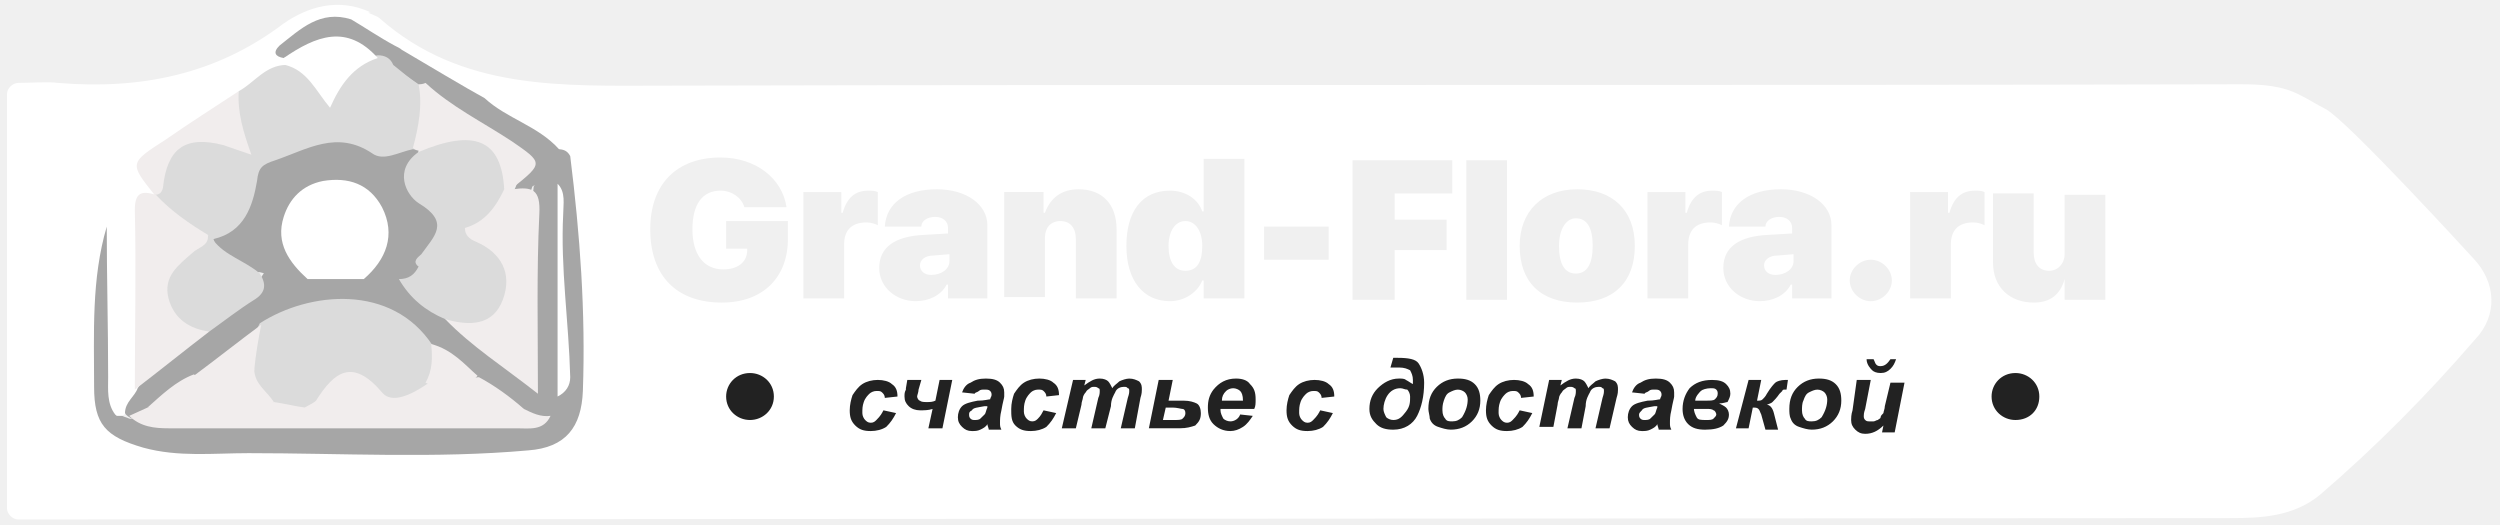
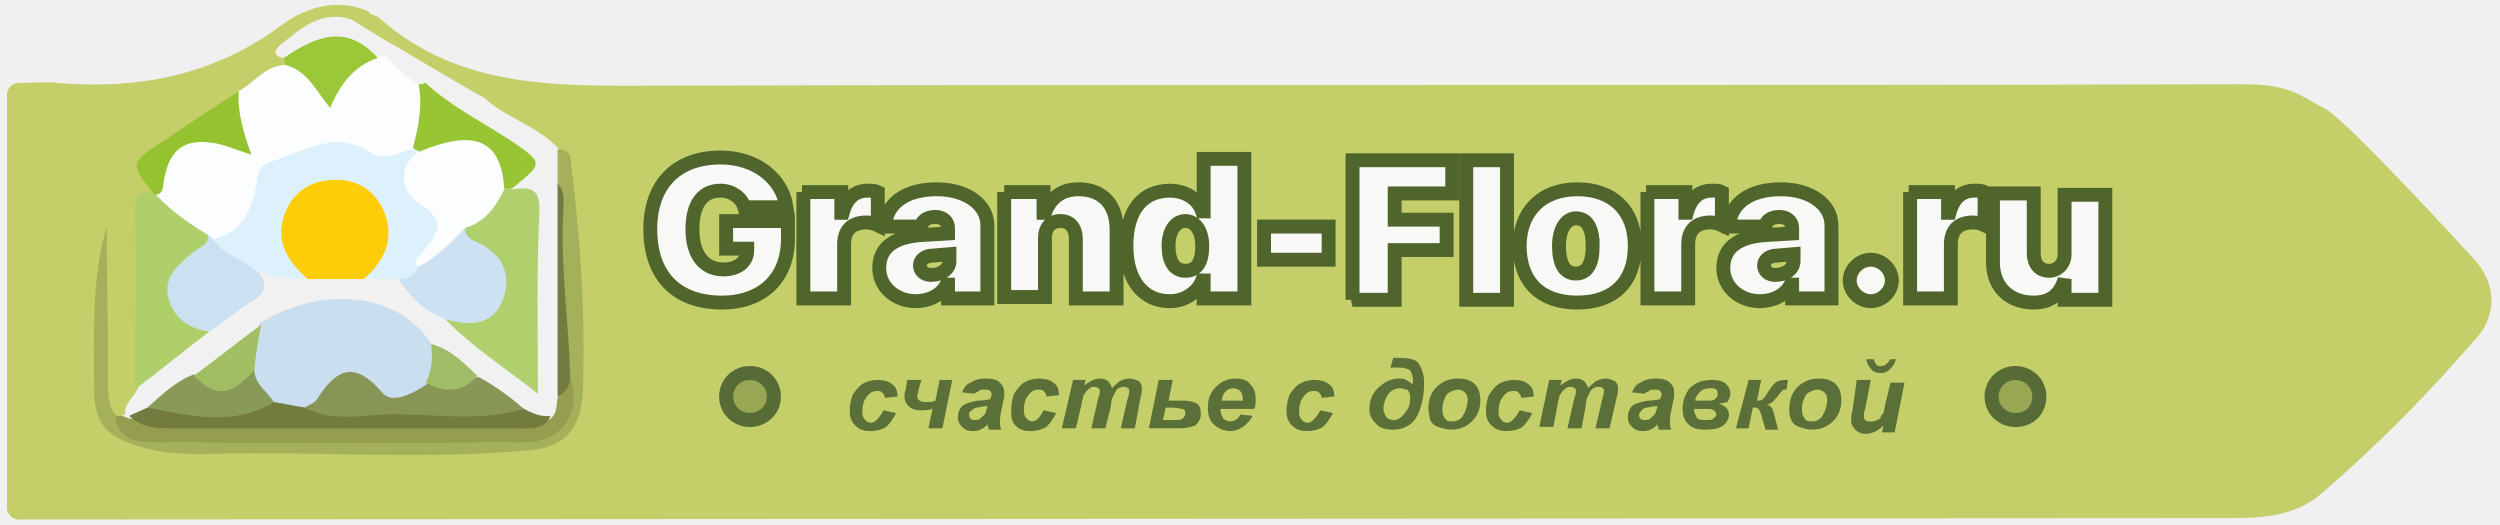
<svg xmlns="http://www.w3.org/2000/svg" width="100" height="21" viewBox="0 0 100 21">
  <g fill="none">
-     <path fill="#FFF" d="M98.933 10.334c.898.94 1.01 2.266.056 3.26-1.91 2.211-3.933 4.256-6.18 6.19-1.067.884-2.36.94-3.596.94L.73 20.779c-.224 0-.45-.221-.45-.442V3.757c0-.22.226-.441.45-.441.45 0 1.236-.055 1.573 0 3.315.276 6.349-.332 9.045-2.377.955-.663 2.191-1.05 3.483-.442h-.112c.056 0 .056.056.112.056.113.055.281.11.338.165 3.314 2.93 7.36 2.708 11.404 2.708 21.011-.055 42.023 0 63.034-.055.899 0 1.685.055 2.415.442.338.166.675.387 1.012.553.899.497 5.899 5.968 5.899 5.968zm-76.012 5.14c.113-2.708-.28-5.416-.337-8.235 0-.331-.112-.663.113-.994h.056c-.281 0-.506-.056-.674-.166l-1.854-1.16c-.394-.222-.843-.387-.9-.885-.505-.11-.954-.387-1.404-.663-.28-.166-.561-.442-.899 0-.112.055-.224.11-.337.11-.505-.11-.898-.442-1.067-.939.169-.331.169-.553-.28-.718-.394-.166-.9-.332-1.125-.719-.112-.166-.337-.22-.505-.166-.45.166-.899.111-1.292.387-.337.277-.843.498-.843 1.05 0 .11-.056.221-.112.332-.562.387-1.18.774-1.742 1.216-.899.608-1.798 1.27-2.753 1.768-.899.497-1.292 1.105-.73 2.045-.056.11-.112.22-.225.331-.337.498-.224 1.05-.28 1.603-.057 1.934.112 3.868-.057 5.803-.168.497-.393.994-.899 1.215-.168 0-.337-.055-.45-.165-.112-.11-.168-.277-.224-.442.112.663.562 1.105 1.236 1.381.674.276 1.405.387 2.191.387h12.135c.393 0 .786 0 1.18-.055 1.517-.277 2.022-.83 2.078-2.321zm5.955-3.371c1.63 0 2.64-.995 2.64-2.542v-.719h-2.471v1.105h.843v.056c0 .497-.394.773-.955.773-.787 0-1.236-.608-1.236-1.602 0-.995.393-1.548 1.123-1.548.45 0 .843.277.955.663h1.686C31.292 7.13 30.225 6.3 28.82 6.3c-1.742 0-2.81 1.05-2.81 2.874 0 1.879 1.068 2.929 2.865 2.929zm3.203-4.421h.056v4.255h1.629V9.782c0-.553.28-.885.899-.885.168 0 .337.056.45.11V7.683c-.113-.056-.225-.056-.394-.056-.506 0-.843.277-1.011.885h-.056v-.83h-1.573zm3.09 3.04c0 .773.674 1.325 1.46 1.325.506 0 1.011-.22 1.236-.663h.056v.553h1.573v-2.93c0-.828-.842-1.436-2.022-1.436-1.236 0-2.023.553-2.079 1.492h1.46c0-.22.226-.387.563-.387.28 0 .505.166.505.442v.221l-.955.056c-1.18.055-1.797.497-1.797 1.326zm2.809-.277c0 .331-.338.552-.73.552-.282 0-.45-.165-.45-.386 0-.222.224-.387.505-.387l.675-.056v.277zm2.19-2.763v4.2h1.63V9.505c0-.387.224-.663.618-.663.393 0 .618.276.618.719v2.376h1.629V9.174c0-.995-.562-1.603-1.517-1.603-.674 0-1.124.332-1.348.94h-.056v-.83h-1.573zm4.888 2.155c0 1.381.674 2.21 1.742 2.21.618 0 1.123-.386 1.292-.829h.056v.719h1.63V6.355h-1.63v2.1h-.056c-.169-.497-.674-.829-1.292-.829-1.124 0-1.742.83-1.742 2.21zm1.686 0c0-.608.28-.995.674-.995.393 0 .674.387.674.995 0 .663-.225.995-.674.995-.45 0-.674-.387-.674-.995zm3.82.552h2.584V9.063h-2.584v1.326zm3.54 1.603h1.685v-1.99h2.078V8.788h-2.078v-1.05h2.303V6.41H54.1v5.581zm4.55-5.581v5.581h1.629V6.411h-1.63zm2.135 3.426c0 1.437.842 2.266 2.303 2.266 1.46 0 2.303-.83 2.303-2.266 0-1.437-.899-2.266-2.303-2.266-1.405 0-2.303.884-2.303 2.266zm2.92 0c0 .718-.224 1.105-.673 1.105-.45 0-.674-.387-.674-1.105 0-.663.28-1.105.674-1.105.45 0 .674.386.674 1.105zm2.136-2.155h.056v4.255h1.63V9.782c0-.553.28-.885.898-.885.169 0 .337.056.45.11V7.683c-.113-.056-.225-.056-.394-.056-.505 0-.843.277-1.011.885h-.056v-.83h-1.573zm3.09 3.04c0 .773.674 1.325 1.46 1.325.506 0 1.011-.22 1.236-.663h.056v.553h1.573v-2.93c0-.828-.842-1.436-2.022-1.436-1.236 0-2.023.553-2.079 1.492h1.461c0-.22.225-.387.562-.387.28 0 .505.166.505.442v.221l-.955.056c-1.18.055-1.797.497-1.797 1.326zm2.809-.277c0 .331-.338.552-.73.552-.282 0-.45-.165-.45-.386 0-.222.225-.387.505-.387l.675-.056v.277zm2.247.773c0 .443.393.83.842.83.45 0 .843-.387.843-.83 0-.442-.393-.829-.843-.829-.449 0-.842.387-.842.83zm2.36-3.536h.055v4.255h1.63V9.782c0-.553.28-.885.899-.885.168 0 .337.056.449.11V7.683c-.112-.056-.225-.056-.393-.056-.506 0-.843.277-1.011.885h-.057v-.83h-1.573zm7.808 4.31h.056v-4.2h-1.629v2.376c0 .387-.28.664-.618.664-.393 0-.618-.277-.618-.719V7.737H79.72V10.5c0 .995.674 1.603 1.63 1.603.673 0 1.067-.332 1.235-.94v.83h1.573z" />
-     <path fill="#A6A6A6" d="M22.36 5.968c-.843-.94-2.08-1.215-2.978-2.044-.618-.332-2.472-1.437-3.315-1.935-.056-.055-.168-.11-.28-.165-.618-.332-1.18-.719-1.742-1.05-1.236-.387-2.023.387-2.865 1.05-.281.276-.169.442.168.497 1.236-.387 2.528-.829 3.764 0 .169.055.281.11.394.166.168.166 3.09 2.266 3.876 2.763 1.011.608 1.798 1.216 1.124 2.487.393.22.674.166.786-.276 0 0 .169-.111.056 0-.28 2.431.113 4.863-.224 7.46-1.124-.884-2.08-1.547-2.978-2.321-.843-.442-1.404-1.216-2.247-1.658-.45-.166-.843-.11-1.292-.166h-2.135c-.618.056-1.18-.165-1.798-.055-.562 1.05-1.517 1.658-2.416 2.321-.898.83-2.078 1.382-2.752 2.487-.113.332-.506.553-.506.995.056.11.169.165.28.22.282.056.563-.11.844-.276.618-.442 1.18-.94 1.854-1.326.898-.663 1.853-1.326 2.752-2.045 2.135-1.27 4.101-1.05 6.405.719.674.442 1.292.884 1.91 1.381.674.498 1.292.995 2.022 1.437.394.221.787.277 1.236.055.337-.276.394-.663.394-1.05V7.35c-.113-.442 0-.94-.337-1.382z" />
-     <path fill="#DBDBDB" d="M9.55 3.647c.619-.331 1.068-1.05 1.91-1.05 1.18-.22 1.293.664 1.686 1.271.337-.773.899-1.492 1.966-1.657.281 0 .506.11.618.386.337.277.674.553 1.012.774.618.829.393 1.658 0 2.487-.73.774-1.573.718-2.529.442-1.797-.553-3.146.11-3.82 1.879-.337.774-.674 1.492-1.685 1.603-.225 0-.393-.056-.562-.166-.73-.498-1.798-.719-1.966-1.824.168-2.21 1.067-2.763 3.37-2.155-.224-.663-.393-1.326 0-1.99z" />
-     <path fill="#F1EDED" d="M17.022 3.316c1.012.94 2.248 1.547 3.427 2.32 1.293.885 1.293.885.057 1.88-.113.055-.225.055-.337 0-.843-1.769-.843-1.769-3.315-1.437-.112 0-.225-.055-.337-.166.225-.829.393-1.713.225-2.542.056 0 .168 0 .28-.055z" />
-     <path fill="#A6A6A6" d="M22.303 7.295V5.968c.225 0 .394.056.506.277.393 3.15.618 6.244.506 9.394-.057 1.437-.675 2.266-2.191 2.377-3.708.331-7.472.11-11.18.11-1.405 0-2.81.166-4.214-.22-1.517-.443-1.966-.94-1.966-2.432 0-2.156-.112-4.31.506-6.41 0 1.989.056 3.978.056 6.023 0 .497-.056 1.05.28 1.492.563.553 1.293.718 2.08.718h13.82c1.854 0 2.247-.497 2.078-2.265-.224-2.598-.056-5.14-.28-7.737z" />
-     <path fill="#F1EDED" d="M8.37 13.263c-1.01.774-1.966 1.548-2.977 2.321 0-2.376.056-4.808 0-7.184 0-.718.281-.774.843-.608.618.663 1.348 1.16 2.079 1.603.28.331.056.552-.169.773-1.46 1.658-1.46 1.658.225 3.095z" />
-     <path fill="#A6A6A6" d="M22.809 15.087c.45 1.381-.28 2.542-1.685 2.597-5.057.055-10.057.055-15.113 0-.674 0-1.348-.22-1.404-1.05h.28c.113.055.17.055.282.11 3.09.277 6.18 0 9.325.111 2.248.056 4.55-.055 6.798.056.281 0 .506-.056.73-.166.281-.221.225-.553.281-.83.225-.33.169-.662.506-.828z" />
-     <path fill="#F1EDED" d="M9.55 3.647c-.056.83.17 1.603.506 2.542-.505-.165-.786-.276-1.123-.386-1.517-.387-2.248.11-2.416 1.713-.056.22-.169.276-.337.276-1.011-1.27-1.011-1.27.45-2.21.954-.664 1.91-1.271 2.92-1.935z" />
-     <path fill="#FFF" d="M11.348 2.321c1.292-.884 2.528-1.382 3.764 0-1.01.332-1.516 1.105-1.91 1.99-.562-.664-.899-1.493-1.798-1.714 0-.055 0-.165-.056-.276z" />
-     <path fill="#A6A6A6" d="M16.517 5.968c.056 0 .168.056.225.056-.169.773-.225 1.547.505 2.1.787.608.674 1.16.113 1.823-.225.277-.394.553-.506.885-.225.331-.45.663-.899.331-.45 0-.955 0-1.404-.055.056-.663.618-1.216.561-1.934-.112-.663-.28-1.271-1.067-1.492-.674-.166-1.405-.166-1.966.386-.506.553-.675 1.216-.281 1.88.168.386.562.663.505 1.16-.674.11-1.292-.055-1.91-.221-.955.055-1.573-.387-1.854-1.326 1.236-.277 1.573-1.327 1.742-2.322.056-.552.225-.663.73-.828 1.292-.443 2.472-1.216 3.877-.277.45.332 1.067-.055 1.629-.166z" />
-     <path fill="#DBDBDB" d="M8.54 9.616c.449.608 1.291.829 1.853 1.326.281.442.225.774-.224 1.05-.618.387-1.18.83-1.798 1.271-.787-.11-1.405-.497-1.63-1.326-.224-.884.394-1.326.956-1.824.224-.22.674-.276.618-.718.056.055.168.11.224.22zM10.393 12.932c1.967-1.271 5.281-1.603 6.91.884.394.497.281.995 0 1.547-1.01.94-1.629 1.05-2.584.276-.674-.497-1.011-.442-1.46.222-.225.331-.619.552-1.068.718-.506.11-.955-.055-1.348-.276-.506-.387-.955-.83-1.012-1.548 0-.718.281-1.27.562-1.823z" />
-     <path fill="#F1EDED" d="M20.169 7.516c.112 0 .224 0 .337.055.786-.11 1.123 0 1.067.995-.112 2.32-.056 4.642-.056 7.184-1.405-1.105-2.64-1.879-3.708-2.984.618-.387 1.742 0 1.966-1.105.225-1.05-.562-1.437-1.18-1.935-.168-.165-.224-.387-.112-.608.618-.497.899-1.27 1.686-1.602z" />
-     <path fill="#FFF" d="M12.303 11.163c-.73-.663-1.292-1.437-.955-2.487.225-.718.73-1.27 1.573-1.437 1.012-.165 1.854.111 2.36 1.05.562 1.106.168 2.1-.73 2.874h-2.248z" />
-     <path fill="#DBDBDB" d="M18.596 9.118c0 .277.168.443.449.553 1.011.442 1.46 1.271 1.067 2.321-.393 1.05-1.348 1.05-2.303.774-.787-.332-1.405-.83-1.854-1.603.393 0 .618-.166.787-.497.505-.719 1.123-1.271 1.741-1.824 0 0 .056.055.113.055.056.056.056.11 0 .221z" />
-     <path fill="#F1EDED" d="M10.955 16.082c.393.055.843.165 1.236.22 2.921-.11 5.843-.22 8.764.056.337.166.674.331 1.067.276-.28.608-.842.498-1.348.498H6.742c-.562 0-1.124-.056-1.573-.498.224-.11.505-.22.73-.331 1.63-.166 3.37.055 5.056-.221z" />
-     <path fill="#F1EDED" d="M20.955 16.358c-1.854.553-3.708.166-5.562.22-1.067.056-2.19.277-3.202-.275.169-.11.337-.166.45-.277.73-1.16 1.46-1.713 2.64-.331.393.497 1.236.055 1.798-.332.674-.11 1.404-.22 2.078-.276.618.331 1.236.774 1.798 1.27zM10.955 16.082c-1.63.994-3.37.552-5.056.22.562-.497 1.123-1.05 1.854-1.326.843.498 1.629 0 2.416-.22 0 .607.505.883.786 1.326z" />
-     <path fill="#F1EDED" d="M10.169 14.81c-.956 1.05-1.517 1.106-2.416.222.899-.664 1.798-1.382 2.696-2.045-.112.552-.224 1.216-.28 1.824z" />
-     <path fill="#FFF" d="M22.809 15.087c0 .331-.169.608-.506.774V7.35c.337.332.225.829.225 1.216-.112 2.155.225 4.31.281 6.52z" />
-     <path fill="#F1EDED" d="M19.101 15.032c-.618.718-1.348.663-2.079.276.281-.497.281-.995.225-1.547.843.22 1.349.828 1.854 1.27z" />
-     <path fill="#DBDBDB" d="M18.596 9.118c-.562.608-1.124 1.16-1.854 1.548-.281-.221 0-.387.112-.498.506-.718 1.18-1.27-.112-2.044-.506-.332-1.012-1.327 0-2.045 2.247-.94 3.314-.497 3.427 1.492-.338.718-.787 1.326-1.573 1.547z" />
-     <path fill="#222" d="M35.337 16.413l.506.11c-.113.222-.225.388-.394.553-.168.11-.393.166-.618.166-.28 0-.449-.055-.618-.22-.168-.167-.224-.333-.224-.609 0-.22.056-.442.112-.608.112-.166.225-.331.393-.442.169-.11.394-.166.618-.166.225 0 .45.056.562.166.169.11.225.276.225.498l-.506.055c0-.11-.056-.166-.112-.221-.056-.056-.112-.056-.225-.056-.112 0-.225.056-.28.111-.057.055-.17.166-.225.332-.057.165-.057.276-.057.442 0 .11.057.22.113.276.056.055.112.11.224.11.113 0 .169-.055.225-.11.169-.166.225-.276.281-.387zm.955-1.216h.562l-.112.387c0 .11-.057.221-.057.277 0 .055.057.165.113.165.056.056.168.056.28.056.113 0 .225 0 .338-.056l.168-.829h.506l-.393 1.935h-.562l.168-.774c-.168.055-.337.055-.505.055-.169 0-.337-.055-.45-.166-.112-.11-.168-.22-.168-.386 0-.111 0-.166.056-.277v-.055l.056-.332zm2.697.553l-.506-.055c.056-.166.169-.332.337-.387.169-.11.337-.166.618-.166.281 0 .45.055.562.166.112.11.169.22.169.387v.166c0 .055-.057.22-.113.552-.056.221-.056.387-.056.498 0 .11 0 .165.056.276h-.505c0-.055-.057-.166-.057-.221-.056.11-.168.166-.28.22-.113.056-.225.056-.338.056-.168 0-.28-.055-.393-.166-.112-.11-.168-.22-.168-.387 0-.165.056-.331.168-.442.113-.11.337-.165.618-.22.281 0 .45-.056.506-.056 0-.055.056-.11.056-.166 0-.055 0-.11-.056-.166-.056-.055-.113-.055-.225-.055s-.169 0-.225.055c-.056.056-.168.056-.168.111zm.505.497h-.112c-.28.056-.45.056-.506.166-.112.055-.112.11-.112.166 0 .055 0 .11.056.166.056.055.113.055.169.055.056 0 .168 0 .224-.055l.169-.166c.056-.055.056-.166.112-.276v-.056zm2.248.166l.505.11c-.112.222-.225.388-.393.553-.169.11-.393.166-.618.166-.28 0-.45-.055-.618-.22-.169-.167-.169-.388-.169-.664 0-.221.057-.442.113-.608.112-.166.225-.332.393-.442.169-.11.393-.166.618-.166.225 0 .45.055.562.166.168.11.225.276.225.497l-.506.056c0-.111-.056-.166-.112-.222-.057-.055-.113-.055-.225-.055-.113 0-.225.055-.281.11-.056.056-.169.167-.225.332-.056.166-.056.277-.056.442 0 .11.056.221.112.277.057.055.113.11.225.11s.169-.055.225-.11c.112-.11.168-.221.225-.332zm1.18-1.216h.505l-.056.221c.225-.165.393-.276.618-.276.168 0 .28.055.337.11.056.056.112.166.168.277.057-.11.169-.166.281-.276.113-.056.281-.11.394-.11.168 0 .28.054.393.11.112.11.112.22.112.331 0 .055 0 .166-.056.332l-.225 1.216h-.562l.281-1.216c.057-.166.057-.221.057-.277 0-.055 0-.11-.057-.11-.056-.055-.056-.055-.168-.055-.113 0-.281.055-.337.22-.056.111-.169.277-.169.553l-.225.885h-.561l.28-1.216c.057-.11.057-.221.057-.277 0-.055 0-.11-.056-.11-.057-.055-.113-.055-.169-.055-.056 0-.112 0-.168.055-.057.055-.113.055-.169.166-.056.055-.112.166-.112.22 0 .056-.057.167-.057.277l-.224.94h-.562l.45-1.935zm3.426 0h.562l-.168.83h.618c.224 0 .393.055.505.11.113.055.169.22.169.387 0 .22-.056.331-.225.497-.169.055-.337.11-.618.11h-1.236l.393-1.934zm.169 1.603h.393c.225 0 .337 0 .393-.055.057-.056.113-.11.113-.221 0-.11-.056-.166-.113-.166-.056 0-.224-.055-.393-.055h-.28l-.113.497zm3.652-.442H48.82v.055c0 .11.056.221.113.332.056.055.168.11.28.11.169 0 .338-.11.394-.276l.505.055c-.112.166-.224.332-.393.442-.168.11-.337.166-.506.166-.28 0-.505-.11-.674-.276-.168-.166-.224-.387-.224-.663 0-.277.056-.498.224-.719.225-.276.506-.442.9-.442.224 0 .449.055.561.221.169.166.225.332.225.608 0 .166 0 .276-.056.387zm-.45-.332c0-.055 0-.055 0 0 0-.22-.056-.331-.112-.387-.056-.055-.169-.11-.281-.11-.113 0-.225.055-.281.11-.112.111-.169.222-.169.387h.843zm3.09.387l.506.11c-.113.222-.225.388-.394.553-.168.11-.393.166-.618.166-.28 0-.45-.055-.618-.22-.168-.167-.224-.333-.224-.609 0-.22.056-.442.112-.608.112-.166.225-.331.393-.442.169-.11.394-.166.618-.166.225 0 .45.056.562.166.169.11.225.276.225.498l-.506.055c0-.11-.056-.166-.112-.221-.056-.056-.113-.056-.225-.056s-.225.056-.28.111c-.057.055-.17.166-.226.332-.056.165-.056.276-.056.442 0 .11.056.22.113.276.056.055.112.11.224.11.113 0 .169-.055.225-.11.169-.166.225-.276.281-.387zm2.809-1.713l.112-.387h.169c.45 0 .73.055.843.221.112.166.224.442.224.774 0 .553-.112.995-.28 1.326-.17.332-.506.553-.956.553-.28 0-.505-.055-.674-.221-.168-.166-.28-.332-.28-.608 0-.332.112-.608.336-.83.225-.22.506-.386.843-.386.112 0 .225 0 .281.055.112.056.168.11.28.166v-.166c0-.165-.055-.276-.112-.386-.112-.056-.224-.111-.449-.111h-.337zm.393.829c-.224 0-.393.11-.505.276-.113.166-.169.387-.169.553 0 .11.056.22.112.331.057.056.169.111.281.111.225 0 .337-.11.506-.332.168-.22.168-.386.168-.607 0-.111-.056-.222-.112-.277-.112 0-.168-.055-.28-.055zm1.124.829c0-.387.112-.663.337-.884.225-.221.506-.332.843-.332.28 0 .505.055.674.221.168.166.224.387.224.663 0 .332-.112.608-.337.83-.224.22-.505.33-.842.33-.169 0-.337-.054-.506-.11-.168-.055-.28-.165-.337-.331 0-.11-.056-.277-.056-.387zm1.573-.387c0-.11-.056-.221-.112-.276-.057-.056-.169-.11-.281-.11-.113 0-.225.054-.337.11-.113.055-.169.166-.225.331-.056.166-.056.277-.056.387 0 .166.056.276.112.332.056.11.169.11.28.11.17 0 .282-.055.394-.166.169-.276.225-.497.225-.718zm2.079.442l.505.11c-.112.222-.225.388-.393.553-.169.11-.393.166-.618.166-.281 0-.45-.055-.618-.22-.169-.167-.225-.333-.225-.609 0-.22.056-.442.113-.608.112-.166.224-.331.393-.442.168-.11.393-.166.618-.166.225 0 .45.056.562.166.168.11.224.276.224.498l-.505.055c0-.11-.056-.166-.113-.221-.056-.056-.112-.056-.224-.056-.113 0-.225.056-.281.111-.056.055-.169.166-.225.332-.056.165-.056.276-.056.442 0 .11.056.22.112.276.056.055.113.11.225.11s.168-.055.225-.11c.168-.166.224-.276.28-.387zm1.18-1.216h.505l-.056.221c.224-.165.393-.276.618-.276.168 0 .28.055.337.11.056.056.112.166.168.277.057-.11.169-.166.281-.276.113-.056.281-.11.393-.11.169 0 .281.054.394.11.112.11.112.22.112.331 0 .055 0 .166-.056.332l-.281 1.216h-.562l.281-1.216c.056-.166.056-.221.056-.277 0-.055 0-.11-.056-.11-.056-.055-.056-.055-.168-.055-.113 0-.281.055-.337.22-.057.111-.169.277-.169.553l-.169.885h-.561l.28-1.216c.057-.11.057-.221.057-.277 0-.055 0-.11-.056-.11-.057-.055-.113-.055-.169-.055-.056 0-.112 0-.169.055-.056.055-.112.055-.168.166-.056.055-.112.166-.112.22 0 .056-.057.167-.057.277l-.168.884h-.562l.393-1.879zm3.82.553l-.506-.055c.056-.166.168-.332.337-.387.169-.11.337-.166.618-.166.28 0 .45.055.562.166.112.11.168.22.168.387v.166c0 .055-.056.22-.112.552-.056.221-.056.387-.056.498 0 .11 0 .165.056.276h-.506c0-.055-.056-.166-.056-.221-.056.11-.168.166-.28.22-.113.056-.225.056-.338.056-.168 0-.28-.055-.393-.166-.112-.11-.169-.22-.169-.387 0-.165.057-.331.169-.442.112-.11.337-.165.618-.22.28 0 .45-.056.505-.056 0-.055.057-.11.057-.166 0-.055 0-.11-.057-.166-.056-.055-.112-.055-.224-.055-.113 0-.169 0-.225.055-.056.056-.168.056-.168.111zm.505.497h-.112c-.281.056-.45.056-.506.166-.056.055-.112.11-.112.166 0 .055 0 .11.056.166.056.055.112.055.169.055.056 0 .168 0 .224-.055l.169-.166c.056-.055.056-.166.112-.276v-.056zm2.472-.11c.112.055.225.11.28.166.057.055.113.165.113.276 0 .166-.056.276-.224.442-.169.11-.394.166-.73.166-.282 0-.506-.055-.675-.221-.168-.166-.225-.387-.225-.608 0-.332.113-.608.281-.83.225-.22.506-.33.9-.33.28 0 .449.055.56.165.113.11.17.221.17.387 0 .11-.057.221-.113.332-.056 0-.168.055-.337.055zm-1.011.166c0 .165.056.276.112.386.056.111.169.111.393.111.113 0 .225 0 .281-.055.057-.056.113-.11.113-.166 0-.055-.056-.166-.113-.166-.056-.055-.168-.055-.224-.055h-.562v-.055zm.056-.277h.393c.225 0 .337 0 .394-.055.056-.055.112-.11.112-.221 0-.055 0-.11-.056-.166-.056-.055-.113-.055-.225-.055-.169 0-.337.055-.393.11-.056.056-.225.222-.225.387zm2.135-.829h.505l-.168.83c.112 0 .168 0 .225-.056.056-.055.112-.11.168-.221.169-.276.281-.387.337-.442.056-.055.225-.11.393-.11h.113l-.056.386h-.057c-.056 0-.112 0-.112.055l-.112.111c-.113.166-.225.276-.281.332-.056.055-.112.055-.225.11.113 0 .225.11.281.332l.169.663h-.506l-.169-.608c-.056-.11-.056-.166-.112-.221-.056-.055-.112-.055-.225-.055l-.168.829h-.506l.506-1.935zm1.629 1.16c0-.386.112-.662.337-.883.225-.221.506-.332.843-.332.28 0 .505.055.674.221.169.166.225.387.225.663 0 .332-.113.608-.337.83-.225.22-.506.33-.843.33-.169 0-.337-.054-.506-.11-.168-.055-.28-.165-.337-.331-.056-.11-.056-.277-.056-.387zm1.517-.386c0-.11-.056-.221-.112-.276-.057-.056-.169-.11-.281-.11-.113 0-.225.054-.337.11-.113.055-.169.166-.225.331-.056.11-.056.277-.056.387 0 .166.056.276.112.332.056.11.169.11.28.11.17 0 .282-.055.394-.166.169-.276.225-.497.225-.718zm1.18-.774h.561l-.224 1.16c-.056.167-.056.222-.056.277 0 .055 0 .11.056.166.056.055.112.055.168.055h.169c.056 0 .112-.055.168-.055.057-.055.113-.055.113-.11 0-.056.056-.111.112-.166 0-.056.056-.166.056-.277l.225-.94h.562l-.393 1.99h-.506l.056-.276c-.225.221-.45.332-.73.332-.169 0-.281-.056-.394-.166-.112-.11-.168-.221-.168-.387 0-.055 0-.221.056-.387l.169-1.216zm.393-.829h.28c.057.11.057.166.113.221.056.056.113.056.169.056.168 0 .28-.11.393-.277h.225c-.056.166-.113.277-.225.387-.112.11-.225.166-.393.166-.169 0-.281-.055-.337-.11-.057-.056-.225-.222-.225-.443zM30 16.8c-.506 0-.955-.387-.955-.94 0-.497.393-.939.955-.939.506 0 .955.387.955.94 0 .552-.45.939-.955.939zm50.618 0c-.506 0-.955-.387-.955-.94 0-.497.393-.939.955-.939.506 0 .955.387.955.94 0 .552-.393.939-.955.939z" />
+     <path fill="#C4CF69" d="M98.933 10.334s-5-5.47-5.9-5.968c-.336-.166-.673-.387-1.01-.553-.73-.387-1.517-.442-2.416-.442-21.011.055-42.023 0-63.034.055-4.045 0-8.09.221-11.404-2.708-.057-.055-.225-.11-.338-.165-.056 0-.056-.056-.112-.056h.112C13.54-.11 12.303.277 11.348.94c-2.696 2.045-5.73 2.653-9.045 2.377-.337-.055-1.123 0-1.573 0-.224 0-.45.22-.45.442v16.579c0 .22.226.442.45.442l88.483-.055c1.236 0 2.529-.056 3.596-.94 2.247-1.934 4.27-3.979 6.18-6.19.955-.994.842-2.32-.056-3.26zm-76.012 5.14c-.056 1.492-.561 2.044-2.078 2.32-.394.056-.787.056-1.18.056H7.528c-.786 0-1.517-.11-2.19-.387-.675-.276-1.125-.718-1.237-1.381.056.165.112.331.225.442.112.11.28.165.45.165.505-.22.73-.718.898-1.215.169-1.935 0-3.869.056-5.803.057-.553-.056-1.105.281-1.603.113-.11.169-.22.225-.331-.562-.94-.169-1.548.73-2.045.955-.497 1.854-1.16 2.753-1.768.562-.442 1.18-.83 1.742-1.216.056-.11.112-.221.112-.332 0-.552.506-.773.843-1.05.393-.276.842-.22 1.292-.387.168-.055.393 0 .505.166.225.387.73.553 1.124.719.45.165.45.387.281.718.169.497.562.83 1.067.94.113 0 .225-.056.337-.11.338-.443.618-.167.9 0 .449.275.898.552 1.404.662.056.498.505.663.899.884l1.854 1.16c.168.111.393.167.674.167h-.056c-.225.331-.113.663-.113.994.056 2.819.45 5.527.337 8.235z" />
+     <path fill="#F1F1F1" d="M22.36 5.968c-.843-.94-2.08-1.215-2.978-2.044-.618-.332-2.472-1.437-3.315-1.935-.056-.055-.168-.11-.28-.165-.618-.332-1.18-.719-1.742-1.05-1.236-.387-2.023.387-2.865 1.05-.281.276-.169.442.168.497 1.236-.387 2.528-.829 3.764 0 .169.055.281.11.394.166.168.166 3.09 2.266 3.876 2.763 1.011.608 1.798 1.216 1.124 2.487.393.22.674.166.786-.276 0 0 .169-.111.056 0-.28 2.431.113 4.863-.224 7.46-1.124-.884-2.08-1.547-2.978-2.321-.843-.442-1.404-1.216-2.247-1.658-.45-.166-.843-.11-1.292-.166h-2.135c-.618.056-1.18-.165-1.798-.055-.562 1.05-1.517 1.658-2.416 2.321-.898.83-2.078 1.382-2.752 2.487-.113.332-.506.553-.506.995.056.11.169.165.28.22.282.056.563-.11.844-.276.618-.442 1.18-.94 1.854-1.326.898-.663 1.853-1.326 2.752-2.045 2.135-1.27 4.101-1.05 6.405.719.674.442 1.292.884 1.91 1.381.674.498 1.292.995 2.022 1.437.394.221.787.277 1.236.055.337-.276.394-.663.394-1.05V7.35c-.113-.442 0-.94-.337-1.382z" />
+     <path fill="#FCFDFE" d="M9.55 3.647c.619-.331 1.068-1.05 1.91-1.05 1.18-.22 1.293.664 1.686 1.271.337-.773.899-1.492 1.966-1.657.281 0 .506.11.618.386.337.277.674.553 1.012.774.618.829.393 1.658 0 2.487-.73.774-1.573.718-2.529.442-1.797-.553-3.146.11-3.82 1.879-.337.774-.674 1.492-1.685 1.603-.225 0-.393-.056-.562-.166-.73-.498-1.798-.719-1.966-1.824.168-2.21 1.067-2.763 3.37-2.155-.224-.663-.393-1.326 0-1.99z" />
+     <path fill="#97C533" d="M17.022 3.316c1.012.94 2.248 1.547 3.427 2.32 1.293.885 1.293.885.057 1.88-.113.055-.225.055-.337 0-.843-1.769-.843-1.769-3.315-1.437-.112 0-.225-.055-.337-.166.225-.829.393-1.713.225-2.542.056 0 .168 0 .28-.055z" />
+     <path fill="#A5B05A" d="M22.303 7.295V5.968c.225 0 .394.056.506.277.393 3.15.618 6.244.506 9.394-.057 1.437-.675 2.266-2.191 2.377-3.708.331-7.472.11-11.18.11-1.405 0-2.81.166-4.214-.22-1.517-.443-1.966-.94-1.966-2.432 0-2.156-.112-4.31.506-6.41 0 1.989.056 3.978.056 6.023 0 .497-.056 1.05.28 1.492.563.553 1.293.718 2.08.718h13.82c1.854 0 2.247-.497 2.078-2.265-.224-2.598-.056-5.14-.28-7.737z" />
+     <path fill="#AECF69" d="M8.37 13.263c-1.01.774-1.966 1.548-2.977 2.321 0-2.376.056-4.808 0-7.184 0-.718.281-.774.843-.608.618.663 1.348 1.16 2.079 1.603.28.331.056.552-.169.773-1.46 1.658-1.46 1.658.225 3.095z" />
+     <path fill="#959D50" d="M22.809 15.087c.45 1.381-.28 2.542-1.685 2.597-5.057.055-10.057.055-15.113 0-.674 0-1.348-.22-1.404-1.05h.28c.113.055.17.055.282.11 3.09.277 6.18 0 9.325.111 2.248.056 4.55-.055 6.798.056.281 0 .506-.056.73-.166.281-.221.225-.553.281-.83.225-.33.169-.662.506-.828z" />
+     <path fill="#94C32F" d="M9.55 3.647c-.056.83.17 1.603.506 2.542-.505-.165-.786-.276-1.123-.386-1.517-.387-2.248.11-2.416 1.713-.056.22-.169.276-.337.276-1.011-1.27-1.011-1.27.45-2.21.954-.664 1.91-1.271 2.92-1.935z" />
+     <path fill="#9BC839" d="M11.348 2.321c1.292-.884 2.528-1.382 3.764 0-1.01.332-1.516 1.105-1.91 1.99-.562-.664-.899-1.493-1.798-1.714 0-.055 0-.165-.056-.276z" />
+     <path fill="#DCF1FB" d="M16.517 5.968c.056 0 .168.056.225.056-.169.773-.225 1.547.505 2.1.787.608.674 1.16.113 1.823-.225.277-.394.553-.506.885-.225.331-.45.663-.899.331-.45 0-.955 0-1.404-.055.056-.663.618-1.216.561-1.934-.112-.663-.28-1.271-1.067-1.492-.674-.166-1.405-.166-1.966.386-.506.553-.675 1.216-.281 1.88.168.386.562.663.505 1.16-.674.11-1.292-.055-1.91-.221-.955.055-1.573-.387-1.854-1.326 1.236-.277 1.573-1.327 1.742-2.322.056-.552.225-.663.73-.828 1.292-.443 2.472-1.216 3.877-.277.45.332 1.067-.055 1.629-.166z" />
+     <path fill="#CBE0F1" d="M8.54 9.616c.449.608 1.291.829 1.853 1.326.281.442.225.774-.224 1.05-.618.387-1.18.83-1.798 1.271-.787-.11-1.405-.497-1.63-1.326-.224-.884.394-1.326.956-1.824.224-.22.674-.276.618-.718.056.055.168.11.224.22z" />
+     <path fill="#C9DEEF" d="M10.393 12.932c1.967-1.271 5.281-1.603 6.91.884.394.497.281.995 0 1.547-1.01.94-1.629 1.05-2.584.276-.674-.497-1.011-.442-1.46.222-.225.331-.619.552-1.068.718-.506.11-.955-.055-1.348-.276-.506-.387-.955-.83-1.012-1.548 0-.718.281-1.27.562-1.823z" />
+     <path fill="#AFD06C" d="M20.169 7.516c.112 0 .224 0 .337.055.786-.11 1.123 0 1.067.995-.112 2.32-.056 4.642-.056 7.184-1.405-1.105-2.64-1.879-3.708-2.984.618-.387 1.742 0 1.966-1.105.225-1.05-.562-1.437-1.18-1.935-.168-.165-.224-.387-.112-.608.618-.497.899-1.27 1.686-1.602z" />
+     <path fill="#FDCE07" d="M12.303 11.163c-.73-.663-1.292-1.437-.955-2.487.225-.718.73-1.27 1.573-1.437 1.012-.165 1.854.111 2.36 1.05.562 1.106.168 2.1-.73 2.874h-2.248z" />
+     <path fill="#CCE1F2" d="M18.596 9.118c0 .277.168.443.449.553 1.011.442 1.46 1.271 1.067 2.321-.393 1.05-1.348 1.05-2.303.774-.787-.332-1.405-.83-1.854-1.603.393 0 .618-.166.787-.497.505-.719 1.123-1.271 1.741-1.824 0 0 .056.055.113.055.056.056.056.11 0 .221z" />
+     <path fill="#737B3F" d="M10.955 16.082c.393.055.843.165 1.236.22 2.921-.11 5.843-.22 8.764.056.337.166.674.331 1.067.276-.28.608-.842.498-1.348.498H6.742c-.562 0-1.124-.056-1.573-.498.224-.11.505-.22.73-.331 1.63-.166 3.37.055 5.056-.221z" />
+     <path fill="#879656" d="M20.955 16.358c-1.854.553-3.708.166-5.562.22-1.067.056-2.19.277-3.202-.275.169-.11.337-.166.45-.277.73-1.16 1.46-1.713 2.64-.331.393.497 1.236.055 1.798-.332.674-.11 1.404-.22 2.078-.276.618.331 1.236.774 1.798 1.27z" />
+     <path fill="#899958" d="M10.955 16.082c-1.63.994-3.37.552-5.056.22.562-.497 1.123-1.05 1.854-1.326.843.498 1.629 0 2.416-.22 0 .607.505.883.786 1.326z" />
+     <path fill="#A1BF62" d="M10.169 14.81c-.956 1.05-1.517 1.106-2.416.222.899-.664 1.798-1.382 2.696-2.045-.112.552-.224 1.216-.28 1.824z" />
+     <path fill="#737B3F" d="M22.809 15.087c0 .331-.169.608-.506.774V7.35c.337.332.225.829.225 1.216-.112 2.155.225 4.31.281 6.52z" />
+     <path fill="#A0BC67" d="M19.101 15.032c-.618.718-1.348.663-2.079.276.281-.497.281-.995.225-1.547.843.22 1.349.828 1.854 1.27z" />
+     <path fill="#FCFDFE" d="M18.596 9.118c-.562.608-1.124 1.16-1.854 1.548-.281-.221 0-.387.112-.498.506-.718 1.18-1.27-.112-2.044-.506-.332-1.012-1.327 0-2.045 2.247-.94 3.314-.497 3.427 1.492-.338.718-.787 1.326-1.573 1.547z" />
+     <path fill="#F8F8F7" stroke="#4F652B" stroke-width=".556" d="M28.876 12.103c-1.797 0-2.865-1.05-2.865-2.93 0-1.823 1.068-2.873 2.81-2.873 1.404 0 2.471.829 2.64 1.99h-1.686c-.112-.387-.505-.664-.955-.664-.73 0-1.123.553-1.123 1.548 0 .994.45 1.602 1.236 1.602.561 0 .955-.276.955-.773v-.056h-.843V8.842h2.472v.719c0 1.547-1.011 2.542-2.64 2.542h0zm3.203-4.421h1.573v.829h.056c.168-.608.505-.885 1.011-.885.169 0 .281 0 .393.056v1.326c-.112-.055-.28-.11-.45-.11-.617 0-.898.33-.898.884v2.155h-1.63V7.682h-.055zm3.09 3.04c0-.83.618-1.272 1.797-1.327l.955-.056v-.22c0-.277-.224-.443-.505-.443-.337 0-.562.166-.562.387h-1.46c.055-.94.842-1.492 2.078-1.492 1.18 0 2.022.608 2.022 1.437v2.929h-1.573v-.553h-.056c-.225.442-.73.663-1.236.663-.786 0-1.46-.552-1.46-1.326h0zm2.809-.277v-.277l-.675.056c-.28 0-.505.165-.505.387 0 .22.168.386.45.386.392 0 .73-.22.73-.552h0zm2.19-2.763h1.574v.829h.056c.224-.608.674-.94 1.348-.94.955 0 1.517.608 1.517 1.603v2.763h-1.63V9.56c0-.443-.224-.719-.617-.719-.394 0-.618.276-.618.663v2.377h-1.63v-4.2h0zm4.888 2.155c0-1.382.618-2.21 1.742-2.21.618 0 1.123.33 1.292.828h.056v-2.1h1.63v5.582h-1.63v-.719h-.056c-.169.443-.674.83-1.292.83-1.068 0-1.742-.83-1.742-2.211zm1.686 0c0 .608.224.995.674.995.45 0 .674-.332.674-.995 0-.608-.281-.995-.674-.995-.394 0-.674.387-.674.995zm3.82.552V9.063h2.584v1.326h-2.584zm3.54 1.603V6.411h3.988v1.326h-2.303v1.05h2.078v1.216h-2.078v1.99H54.1h0zm4.55-5.581h1.629v5.581h-1.63V6.411h0zm2.135 3.426c0-1.382.898-2.266 2.303-2.266 1.404 0 2.303.829 2.303 2.266s-.842 2.266-2.303 2.266c-1.46 0-2.303-.83-2.303-2.266zm2.92 0c0-.719-.224-1.105-.673-1.105-.394 0-.674.442-.674 1.105 0 .718.224 1.105.674 1.105.45 0 .674-.387.674-1.105zm2.136-2.155h1.573v.829h.056c.168-.608.506-.885 1.011-.885.169 0 .281 0 .393.056v1.326c-.112-.055-.28-.11-.449-.11-.618 0-.899.33-.899.884v2.155h-1.63V7.682h-.055zm3.09 3.04c0-.83.618-1.272 1.797-1.327l.955-.056v-.22c0-.277-.224-.443-.505-.443-.337 0-.562.166-.562.387h-1.46c.055-.94.842-1.492 2.078-1.492 1.18 0 2.022.608 2.022 1.437v2.929h-1.573v-.553h-.056c-.225.442-.73.663-1.236.663-.786 0-1.46-.552-1.46-1.326h0zm2.809-.277v-.277l-.675.056c-.28 0-.505.165-.505.387 0 .22.168.386.45.386.392 0 .73-.22.73-.552h0zm2.247.773c0-.442.393-.829.842-.829.45 0 .843.387.843.83 0 .442-.393.828-.843.828-.449 0-.842-.386-.842-.829zm2.36-3.536h1.572v.829h.057c.168-.608.505-.885 1.01-.885.17 0 .282 0 .394.056v1.326c-.112-.055-.28-.11-.45-.11-.617 0-.898.33-.898.884v2.155h-1.63V7.682h-.056zm7.808 4.31h-1.573v-.829c-.168.608-.562.94-1.236.94-.955 0-1.629-.608-1.629-1.603V7.737h1.63v2.376c0 .442.224.719.617.719.337 0 .618-.277.618-.664V7.792h1.63v4.2h-.057z" />
+     <path fill="#5B7038" d="M35.337 16.413l.506.11c-.113.222-.225.388-.394.553-.168.11-.393.166-.618.166-.28 0-.449-.055-.618-.22-.168-.167-.224-.333-.224-.609 0-.22.056-.442.112-.608.112-.166.225-.331.393-.442.169-.11.394-.166.618-.166.225 0 .45.056.562.166.169.11.225.276.225.498l-.506.055c0-.11-.056-.166-.112-.221-.056-.056-.112-.056-.225-.056-.112 0-.225.056-.28.111-.057.055-.17.166-.225.332-.057.165-.057.276-.057.442 0 .11.057.22.113.276.056.055.112.11.224.11.113 0 .169-.055.225-.11.169-.166.225-.276.281-.387zm.955-1.216h.562l-.112.387c0 .11-.057.221-.057.277 0 .055.057.165.113.165.056.056.168.056.28.056.113 0 .225 0 .338-.056l.168-.829h.506l-.393 1.935h-.562l.168-.774c-.168.055-.337.055-.505.055-.169 0-.337-.055-.45-.166-.112-.11-.168-.22-.168-.386 0-.111 0-.166.056-.277v-.055l.056-.332zm2.697.553l-.506-.055c.056-.166.169-.332.337-.387.169-.11.337-.166.618-.166.281 0 .45.055.562.166.112.11.169.22.169.387v.166c0 .055-.057.22-.113.552-.056.221-.056.387-.056.498 0 .11 0 .165.056.276h-.505c0-.055-.057-.166-.057-.221-.056.11-.168.166-.28.22-.113.056-.225.056-.338.056-.168 0-.28-.055-.393-.166-.112-.11-.168-.22-.168-.387 0-.165.056-.331.168-.442.113-.11.337-.165.618-.22.281 0 .45-.056.506-.056 0-.055.056-.11.056-.166 0-.055 0-.11-.056-.166-.056-.055-.113-.055-.225-.055s-.169 0-.225.055c-.056.056-.168.056-.168.111zm.505.497h-.112c-.28.056-.45.056-.506.166-.112.055-.112.11-.112.166 0 .055 0 .11.056.166.056.055.113.055.169.055.056 0 .168 0 .224-.055l.169-.166c.056-.055.056-.166.112-.276v-.056zm2.248.166l.505.11c-.112.222-.225.388-.393.553-.169.11-.393.166-.618.166-.28 0-.45-.055-.618-.22-.169-.167-.169-.388-.169-.664 0-.221.057-.442.113-.608.112-.166.225-.332.393-.442.169-.11.393-.166.618-.166.225 0 .45.055.562.166.168.11.225.276.225.497l-.506.056c0-.111-.056-.166-.112-.222-.057-.055-.113-.055-.225-.055-.113 0-.225.055-.281.11-.056.056-.169.167-.225.332-.056.166-.056.277-.056.442 0 .11.056.221.112.277.057.055.113.11.225.11s.169-.055.225-.11c.112-.11.168-.221.225-.332zm1.18-1.216h.505l-.056.221c.225-.165.393-.276.618-.276.168 0 .28.055.337.11.056.056.112.166.168.277.057-.11.169-.166.281-.276.113-.056.281-.11.394-.11.168 0 .28.054.393.11.112.11.112.22.112.331 0 .055 0 .166-.056.332l-.225 1.216h-.562l.281-1.216c.057-.166.057-.221.057-.277 0-.055 0-.11-.057-.11-.056-.055-.056-.055-.168-.055-.113 0-.281.055-.337.22-.056.111-.169.277-.169.553l-.225.885h-.561l.28-1.216c.057-.11.057-.221.057-.277 0-.055 0-.11-.056-.11-.057-.055-.113-.055-.169-.055-.056 0-.112 0-.168.055-.057.055-.113.055-.169.166-.056.055-.112.166-.112.22 0 .056-.057.167-.057.277l-.224.94h-.562l.45-1.935zm3.426 0h.562l-.168.83h.618c.224 0 .393.055.505.11.113.055.169.22.169.387 0 .22-.056.331-.225.497-.169.055-.337.11-.618.11h-1.236l.393-1.934zm.169 1.603h.393c.225 0 .337 0 .393-.055.057-.056.113-.11.113-.221 0-.11-.056-.166-.113-.166-.056 0-.224-.055-.393-.055h-.28l-.113.497zm3.652-.442H48.82v.055c0 .11.056.221.113.332.056.055.168.11.28.11.169 0 .338-.11.394-.276l.505.055c-.112.166-.224.332-.393.442-.168.11-.337.166-.506.166-.28 0-.505-.11-.674-.276-.168-.166-.224-.387-.224-.663 0-.277.056-.498.224-.719.225-.276.506-.442.9-.442.224 0 .449.055.561.221.169.166.225.332.225.608 0 .166 0 .276-.056.387zm-.45-.332c0-.055 0-.055 0 0 0-.22-.056-.331-.112-.387-.056-.055-.169-.11-.281-.11-.113 0-.225.055-.281.11-.112.111-.169.222-.169.387h.843zm3.09.387l.506.11c-.113.222-.225.388-.394.553-.168.11-.393.166-.618.166-.28 0-.45-.055-.618-.22-.168-.167-.224-.333-.224-.609 0-.22.056-.442.112-.608.112-.166.225-.331.393-.442.169-.11.394-.166.618-.166.225 0 .45.056.562.166.169.11.225.276.225.498l-.506.055c0-.11-.056-.166-.112-.221-.056-.056-.113-.056-.225-.056s-.225.056-.28.111c-.057.055-.17.166-.226.332-.056.165-.056.276-.056.442 0 .11.056.22.113.276.056.055.112.11.224.11.113 0 .169-.055.225-.11.169-.166.225-.276.281-.387zm2.809-1.713l.112-.387h.169c.45 0 .73.055.843.221.112.166.224.442.224.774 0 .553-.112.995-.28 1.326-.17.332-.506.553-.956.553-.28 0-.505-.055-.674-.221-.168-.166-.28-.332-.28-.608 0-.332.112-.608.336-.83.225-.22.506-.386.843-.386.112 0 .225 0 .281.055.112.056.168.11.28.166v-.166c0-.165-.055-.276-.112-.386-.112-.056-.224-.111-.449-.111h-.337zm.393.829c-.224 0-.393.11-.505.276-.113.166-.169.387-.169.553 0 .11.056.22.112.331.057.056.169.111.281.111.225 0 .337-.11.506-.332.168-.22.168-.386.168-.607 0-.111-.056-.222-.112-.277-.112 0-.168-.055-.28-.055zm1.124.829c0-.387.112-.663.337-.884.225-.221.506-.332.843-.332.28 0 .505.055.674.221.168.166.224.387.224.663 0 .332-.112.608-.337.83-.224.22-.505.33-.842.33-.169 0-.337-.054-.506-.11-.168-.055-.28-.165-.337-.331 0-.11-.056-.277-.056-.387zm1.573-.387c0-.11-.056-.221-.112-.276-.057-.056-.169-.11-.281-.11-.113 0-.225.054-.337.11-.113.055-.169.166-.225.331-.056.166-.056.277-.056.387 0 .166.056.276.112.332.056.11.169.11.28.11.17 0 .282-.055.394-.166.169-.276.225-.497.225-.718zm2.079.442l.505.11c-.112.222-.225.388-.393.553-.169.11-.393.166-.618.166-.281 0-.45-.055-.618-.22-.169-.167-.225-.333-.225-.609 0-.22.056-.442.113-.608.112-.166.224-.331.393-.442.168-.11.393-.166.618-.166.225 0 .45.056.562.166.168.11.224.276.224.498l-.505.055c0-.11-.056-.166-.113-.221-.056-.056-.112-.056-.224-.056-.113 0-.225.056-.281.111-.056.055-.169.166-.225.332-.056.165-.056.276-.056.442 0 .11.056.22.112.276.056.055.113.11.225.11s.168-.055.225-.11c.168-.166.224-.276.28-.387zm1.18-1.216h.505l-.056.221c.224-.165.393-.276.618-.276.168 0 .28.055.337.11.056.056.112.166.168.277.057-.11.169-.166.281-.276.113-.056.281-.11.393-.11.169 0 .281.054.394.11.112.11.112.22.112.331 0 .055 0 .166-.056.332l-.281 1.216h-.562l.281-1.216c.056-.166.056-.221.056-.277 0-.055 0-.11-.056-.11-.056-.055-.056-.055-.168-.055-.113 0-.281.055-.337.22-.057.111-.169.277-.169.553l-.169.885h-.561l.28-1.216c.057-.11.057-.221.057-.277 0-.055 0-.11-.056-.11-.057-.055-.113-.055-.169-.055-.056 0-.112 0-.169.055-.056.055-.112.055-.168.166-.056.055-.112.166-.112.22 0 .056-.057.167-.057.277l-.168.884h-.562l.393-1.879zm3.82.553l-.506-.055c.056-.166.168-.332.337-.387.169-.11.337-.166.618-.166.28 0 .45.055.562.166.112.11.168.22.168.387v.166c0 .055-.056.22-.112.552-.056.221-.056.387-.056.498 0 .11 0 .165.056.276h-.506c0-.055-.056-.166-.056-.221-.056.11-.168.166-.28.22-.113.056-.225.056-.338.056-.168 0-.28-.055-.393-.166-.112-.11-.169-.22-.169-.387 0-.165.057-.331.169-.442.112-.11.337-.165.618-.22.28 0 .45-.056.505-.056 0-.055.057-.11.057-.166 0-.055 0-.11-.057-.166-.056-.055-.112-.055-.224-.055-.113 0-.169 0-.225.055-.056.056-.168.056-.168.111zm.505.497h-.112c-.281.056-.45.056-.506.166-.056.055-.112.11-.112.166 0 .055 0 .11.056.166.056.055.112.055.169.055.056 0 .168 0 .224-.055l.169-.166c.056-.055.056-.166.112-.276v-.056zm2.472-.11c.112.055.225.11.28.166.057.055.113.165.113.276 0 .166-.056.276-.224.442-.169.11-.394.166-.73.166-.282 0-.506-.055-.675-.221-.168-.166-.225-.387-.225-.608 0-.332.113-.608.281-.83.225-.22.506-.33.9-.33.28 0 .449.055.56.165.113.11.17.221.17.387 0 .11-.057.221-.113.332-.056 0-.168.055-.337.055zm-1.011.166c0 .165.056.276.112.386.056.111.169.111.393.111.113 0 .225 0 .281-.055.057-.056.113-.11.113-.166 0-.055-.056-.166-.113-.166-.056-.055-.168-.055-.224-.055h-.562v-.055zm.056-.277h.393c.225 0 .337 0 .394-.055.056-.055.112-.11.112-.221 0-.055 0-.11-.056-.166-.056-.055-.113-.055-.225-.055-.169 0-.337.055-.393.11-.056.056-.225.222-.225.387zm2.135-.829h.505l-.168.83c.112 0 .168 0 .225-.056.056-.055.112-.11.168-.221.169-.276.281-.387.337-.442.056-.055.225-.11.393-.11h.113l-.056.386h-.057c-.056 0-.112 0-.112.055l-.112.111c-.113.166-.225.276-.281.332-.056.055-.112.055-.225.11.113 0 .225.11.281.332l.169.663h-.506l-.169-.608c-.056-.11-.056-.166-.112-.221-.056-.055-.112-.055-.225-.055l-.168.829h-.506l.506-1.935zm1.629 1.16c0-.386.112-.662.337-.883.225-.221.506-.332.843-.332.28 0 .505.055.674.221.169.166.225.387.225.663 0 .332-.113.608-.337.83-.225.22-.506.33-.843.33-.169 0-.337-.054-.506-.11-.168-.055-.28-.165-.337-.331-.056-.11-.056-.277-.056-.387zm1.517-.386c0-.11-.056-.221-.112-.276-.057-.056-.169-.11-.281-.11-.113 0-.225.054-.337.11-.113.055-.169.166-.225.331-.056.11-.056.277-.056.387 0 .166.056.276.112.332.056.11.169.11.28.11.17 0 .282-.055.394-.166.169-.276.225-.497.225-.718zm1.18-.774h.561l-.224 1.16c-.056.167-.056.222-.056.277 0 .055 0 .11.056.166.056.055.112.055.168.055h.169c.056 0 .112-.055.168-.055.057-.055.113-.055.113-.11 0-.056.056-.111.112-.166 0-.056.056-.166.056-.277l.225-.94h.562l-.393 1.99h-.506l.056-.276c-.225.221-.45.332-.73.332-.169 0-.281-.056-.394-.166-.112-.11-.168-.221-.168-.387 0-.055 0-.221.056-.387l.169-1.216zm.393-.829h.28c.057.11.057.166.113.221.056.056.113.056.169.056.168 0 .28-.11.393-.277h.225c-.056.166-.113.277-.225.387-.112.11-.225.166-.393.166-.169 0-.281-.055-.337-.11-.057-.056-.225-.222-.225-.443z" />
+     <path fill="#99A754" stroke="#566B35" stroke-width=".562" d="M30 16.8c-.506 0-.955-.387-.955-.94 0-.497.393-.939.955-.939.506 0 .955.387.955.94 0 .552-.45.939-.955.939zm50.618 0c-.506 0-.955-.387-.955-.94 0-.497.393-.939.955-.939.506 0 .955.387.955.94 0 .552-.393.939-.955.939z" />
  </g>
</svg>
